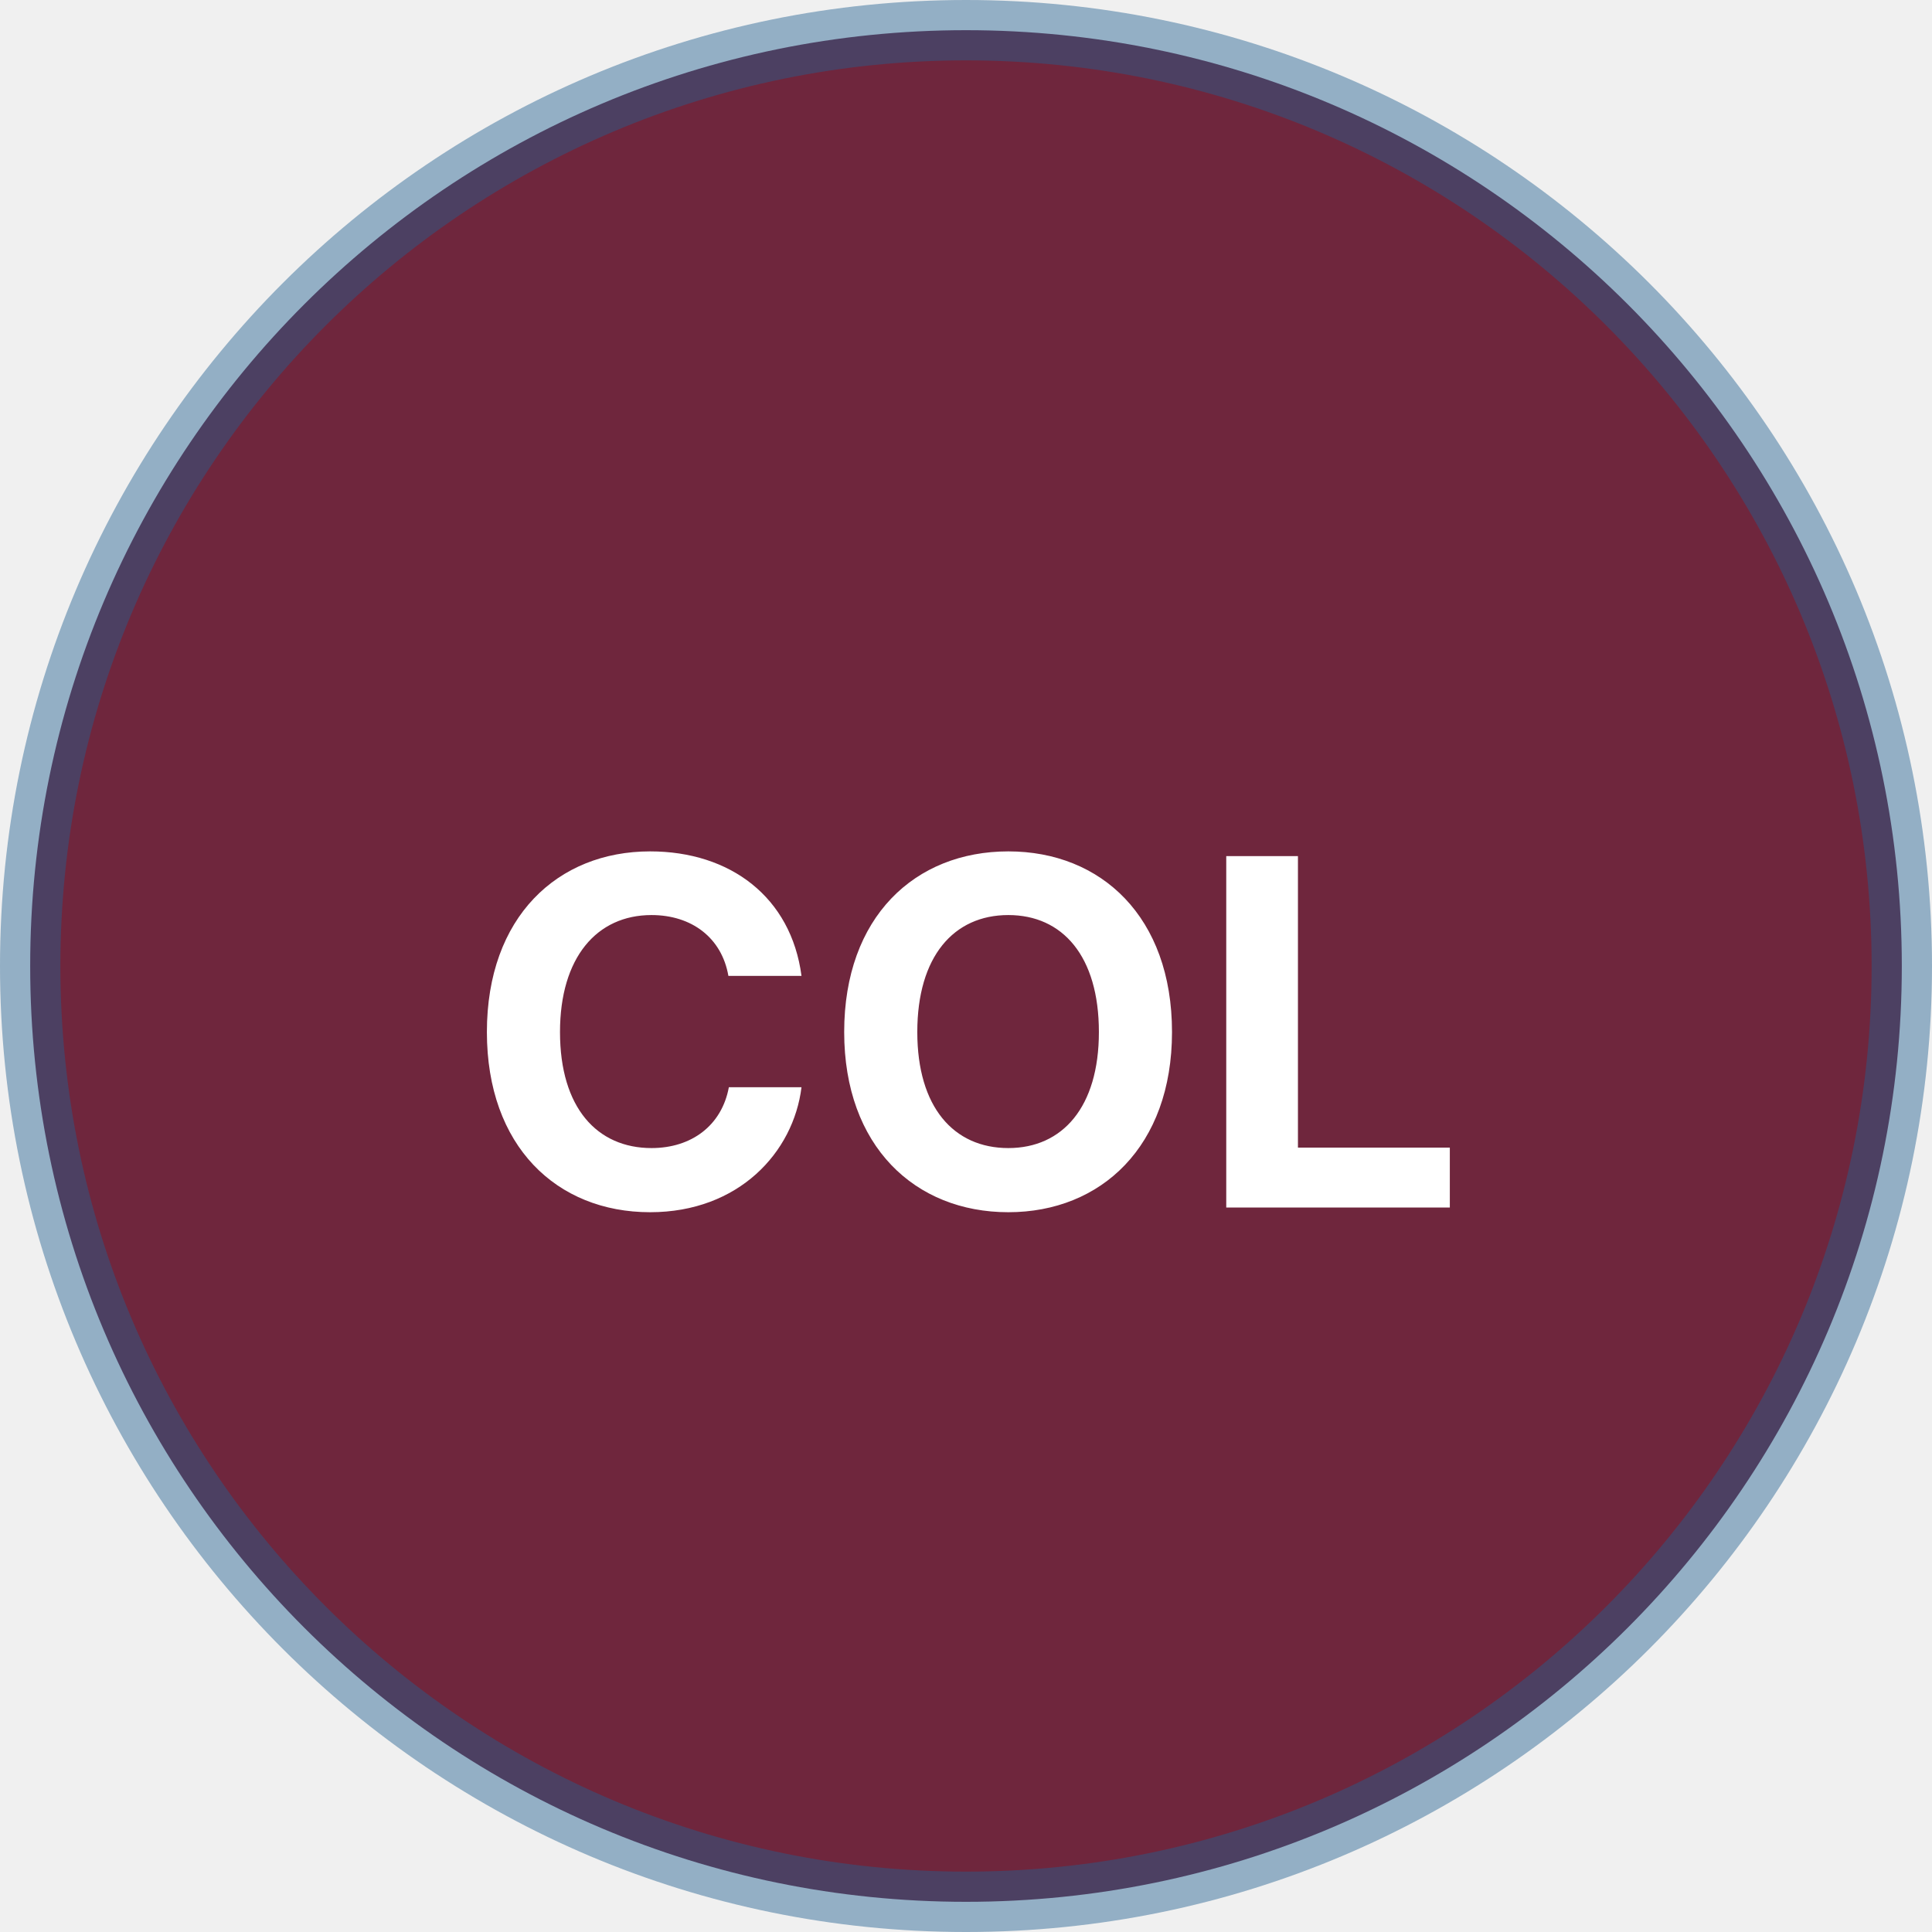
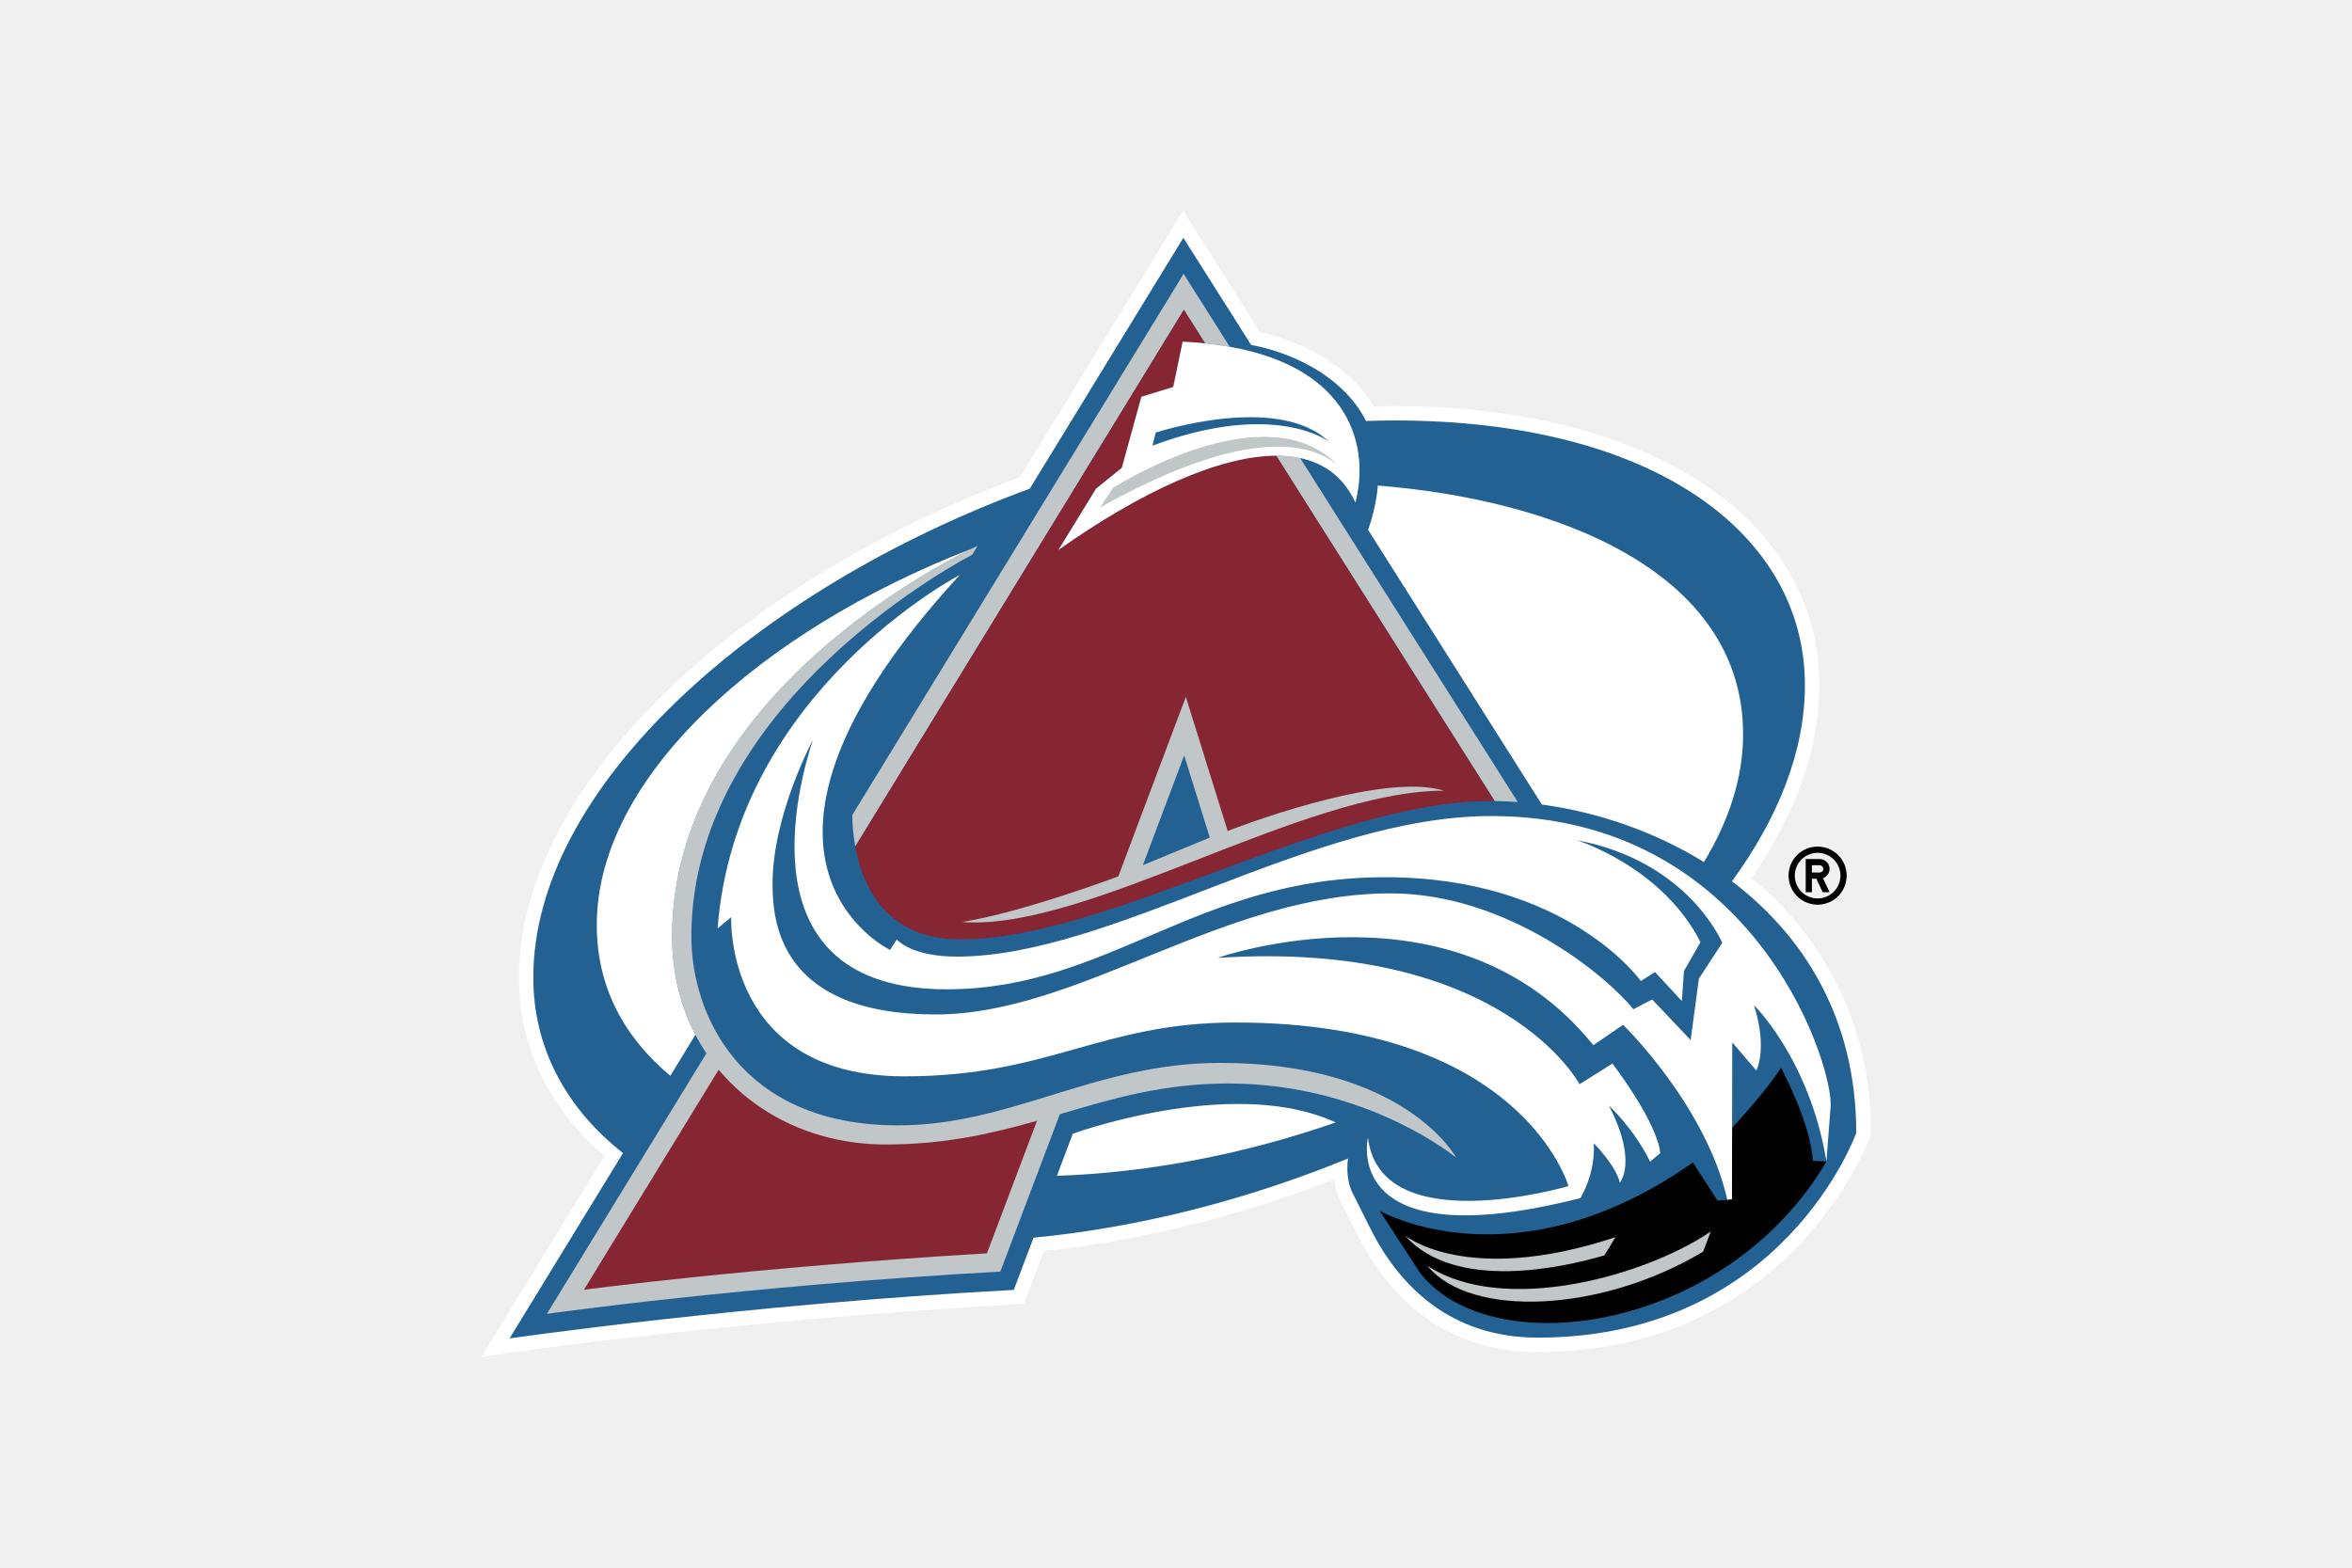
- <svg xmlns="http://www.w3.org/2000/svg" viewBox="0 0 64 64" role="img" aria-label="Colorado Avalanche">
-   <circle cx="32" cy="32" r="31" fill="#6F263D" />
-   <circle cx="32" cy="32" r="31" fill="none" stroke="rgba(35,97,146,0.45)" stroke-width="2" />
-   <text x="32" y="40" text-anchor="middle" font-family="system-ui,-apple-system,sans-serif" font-size="16" font-weight="700" fill="#fff">COL</text>
+ <svg xmlns="http://www.w3.org/2000/svg" viewBox="0 0 960 640">
+   <path fill="#010101" d="M741.887 345.613c-6.547 0-11.863 5.307-11.863 11.858 0 6.545 5.316 11.86 11.863 11.86s11.853-5.315 11.853-11.86c0-6.551-5.307-11.858-11.853-11.858m0 21.173a9.3 9.3 0 0 1-9.315-9.315 9.303 9.303 0 0 1 9.315-9.308c5.146 0 9.313 4.162 9.313 9.308s-4.167 9.314-9.313 9.314m4.872-12.063a4.03 4.03 0 0 0-1.18-2.843 4.023 4.023 0 0 0-2.844-1.175h-5.714v13.537h2.54v-5.498h1.823l2.566 5.498h2.81l-2.68-5.733a4.029 4.029 0 0 0 2.68-3.786zm-4.024 1.48h-3.174v-2.962h3.174c.817 0 1.484.663 1.484 1.482a1.48 1.48 0 0 1-1.484 1.48Z" />
+   <path fill="#fff" d="M714.85 358.586c18.315-26.534 27.711-53.05 27.711-78.876 0-68.127-69.669-113.92-173.378-113.92 0 0-4.954.086-8.399.139-10.49-17.192-30.027-26.767-46.455-30.272L482.912 86 416.35 194.772c-120.513 44.864-204.538 128.647-204.538 204.26 0 28.27 12.128 53.326 34.885 72.907L196.46 554s88.13-14.04 221.46-21.763l8.138-21.53c39.061-4.127 79.718-14.184 118.421-29.222.35 2.606.942 5.346 2.297 8.046l7.288 14.55c10.91 21.833 32.54 47.857 73.575 47.857 104.65 0 135.874-88.418 135.874-88.418 1.352-69.561-48.663-104.935-48.663-104.935" />
+   <path fill="#236192" d="M706.919 359.784c18.873-25.87 29.783-53.148 29.783-80.074 0-61.405-61.145-108.063-167.519-108.063-3.859 0-7.727.088-11.602.209-9.866-19.305-32.101-28.377-46.914-31.024l-27.664-43.746-62.687 102.41c-112.004 41.174-202.645 121.83-202.645 199.538 0 27.978 12.73 52.879 36.61 71.714l-46.305 75.656s95.679-13.875 205.812-19.806l8.055-21.314c43.839-4.23 87.792-15.707 128.371-32.323-.245 1.668-1.001 8.336 1.802 13.945l7.28 14.572c11.527 23.038 32.41 44.605 68.336 44.605 100.388 0 130.026-83.566 130.026-83.566 0-46.674-21.424-80.54-50.74-102.734" />
+   <path fill="#010101" d="M726.953 435.946c-6.404 9.756-16.892 21.162-19.977 24.458l-.057 29.191-1.889.188-3.983.38-10.068-15.575c-73.02 51.274-127.815 19.737-127.815 19.737l16.453 25.318c29.306 37.57 125.05 24.022 165.869-45.5l-5.537-.215c-.962-15.796-12.996-37.982-12.996-37.982" />
+   <path fill="#c1c6c8" d="M619.493 327.425 530.68 187c-3.057-.656-6.333-.965-9.794-.965l89.171 140.989c3.098.039 6.25.16 9.437.4m-270.409 18.188 134.13-219.134 8.661 13.702c3.534.357 6.893.823 10.064 1.386l-18.832-29.778-135.24 220.95c.016 2.664.215 7.37 1.217 12.874" />
+   <path fill="#c1c6c8" d="M498.034 433.915c-50.945 0-85.035 25.504-131.439 25.504-64.599 0-84.403-45.585-84.403-77.128 0-97.2 114.59-155.799 114.59-155.799l2.256-3.684c-.384.17-1.37.64-2.842 1.36-19.034 9.385-121.876 64.408-121.876 158.123 0 15.004 3.451 28.541 9.516 40.163a82 82 0 0 0 4.493 7.56l-65.124 106.374s80.35-11.457 185.1-17.27l24.284-64.26c21.246-6.254 41.978-12.527 68.735-12.527 56.666 0 93.087 30.34 93.087 30.34s-20.744-38.756-96.377-38.756" />
+   <path fill="#862633" d="M520.885 186.036c-23.272.067-55.134 14.644-88.851 38.455l15.341-25.006 10.504-8.496 8.001-29.006 12.997-3.999 3.83-18.504c3.199.149 6.228.399 9.168.7l-8.662-13.702-134.129 219.135c2.855 15.696 12.285 37.884 42.808 37.884 61.12 0 149.485-56.497 216.705-56.497.477 0 .97.023 1.458.023zM293.337 436.699l-54.994 89.835s68.508-9.162 164.483-14.867l20.442-54.113c-18.233 5.179-37.513 9.679-61.804 9.679-27.354 0-52.068-11.27-68.127-30.535" />
+   <path fill="#c1c6c8" d="m654.864 512.496 4.49-7.416c-60.803 20.142-85.928-.7-85.928-.7 20.565 23.115 64.783 13.005 81.438 8.116" />
+   <path fill="#c1c6c8" d="M582.598 516.73c17.51 21.452 70.811 19.23 112.553-5.743l3.129-8.255c-26.162 17.953-84.341 34.58-115.682 13.998m-98.58-232.235-27.562 73.27s-38.372 14.5-63.69 18.64c50.771 3.844 138.953-53.616 196.582-53.616-25.94-8.106-88.264 16.455-88.264 16.455z" />
+   <path fill="#236192" d="M483.331 308.383c-5.227 13.89-11.186 29.746-16.858 44.82l27.32-11.265a36948 36948 0 0 1-10.462-33.555" />
+   <path fill="#fff" d="M396.195 224.168C310.24 257.587 243.58 317.41 243.58 377.566c0 25.99 11.621 46.228 30.02 61.612l10.236-16.722c-6.065-11.623-9.516-25.16-9.516-40.164 0-93.714 102.842-148.737 121.876-158.124m299.277 127.779c10.251-16.924 15.996-34.522 15.996-52.156 0-67.072-77.43-95.881-149.082-101.57-.469 5.556-1.729 11.58-3.972 18.103l70.927 112.13c22.141 2.99 45.497 10.697 66.131 23.493M530.678 187.002c10.088 2.154 17.882 7.976 22.546 18.16 5.815-22.184-1.444-54.78-51.285-63.596a135 135 0 0 0-10.064-1.386 163 163 0 0 0-9.168-.7l-3.83 18.505-12.998 3.996-8 29.007-10.504 8.497-15.34 25.005c33.715-23.81 65.578-38.389 88.85-38.455 3.461 0 6.737.31 9.793.967" />
+   <path fill="#fff" d="M608.653 333.144c-73.648 0-154.557 57.384-218.077 57.384-18.856 0-24.543-6.998-24.543-6.998l-2.751 4.272s-77.863-37.376 28.46-153.086c0 0-91.548 47.735-98.84 144.314l5.538-4.62s-2.881 64.995 70.716 64.995c59.192 0 80.183-21.973 135.1-21.973 117.158 0 135.931 66.788 135.931 66.788s-76.778 22.633-81.842-19.765c0 0-11.712 49.672 86.694 24.673 0 0 6.216-9.729 5.474-22.413 0 0 9.081 9.123 10.655 16.09 0 0 7.452-8.519-4.5-31.474 0 0 10.201 9.325 16.842 22.923l4.117-3.465s.309-9.936-19.465-36.61l-13.445 8.444s-31.319-59.163-147.753-51.567c0 0 96.964-34.395 153.374 35.633l12.153-8.317s33.843 32.89 42.539 71.411l1.889-.188.057-29.19.072-34.87 9.809 11.484s4.748-8.633-.944-26.672c0 0 22.78 22.262 29.573 63.796l1.755-23.116c0-19.915-33.069-117.884-138.588-117.884m84.775 66.389-3.363 25.062-15.719-16.575-7.692 4.019c-10.575-13.398-51.335-47.326-99.062-47.326-68.467 0-127.043 49.439-185.682 49.439-64.007 0-66.585-38.214-66.585-53.337 0-28.074 16.436-58.686 16.436-58.686-5.629 17.176-29.62 101.75 54.6 101.75 66.275 0 101.788-45.76 179.038-45.76 74.327 0 104.332 42.367 104.332 42.367l5.78-3.643 10.97 11.819.838-12.227 6.753-11.814C678.464 353.827 643.578 343 643.578 343c45.69 8.58 59.377 41.928 59.377 41.928z" />
+   <path fill="#fff" d="m437.882 462.816-6.498 17.213c38.582-1.338 77.607-9.212 113.785-21.796-39.674-18.412-101.004 2.369-107.287 4.583" />
+   <path fill="#236192" d="M542.383 180.27c-21.009-19.993-70.674-3.668-70.674-3.668l-1.329 5.338c49.997-18.668 72.003-1.67 72.003-1.67" />
+   <path fill="#c1c6c8" d="M449.04 207.163c62.165-34.757 87.608-25.42 97.168-17.049-29.595-31.056-91.994 9.12-91.994 9.12z" />
</svg>
